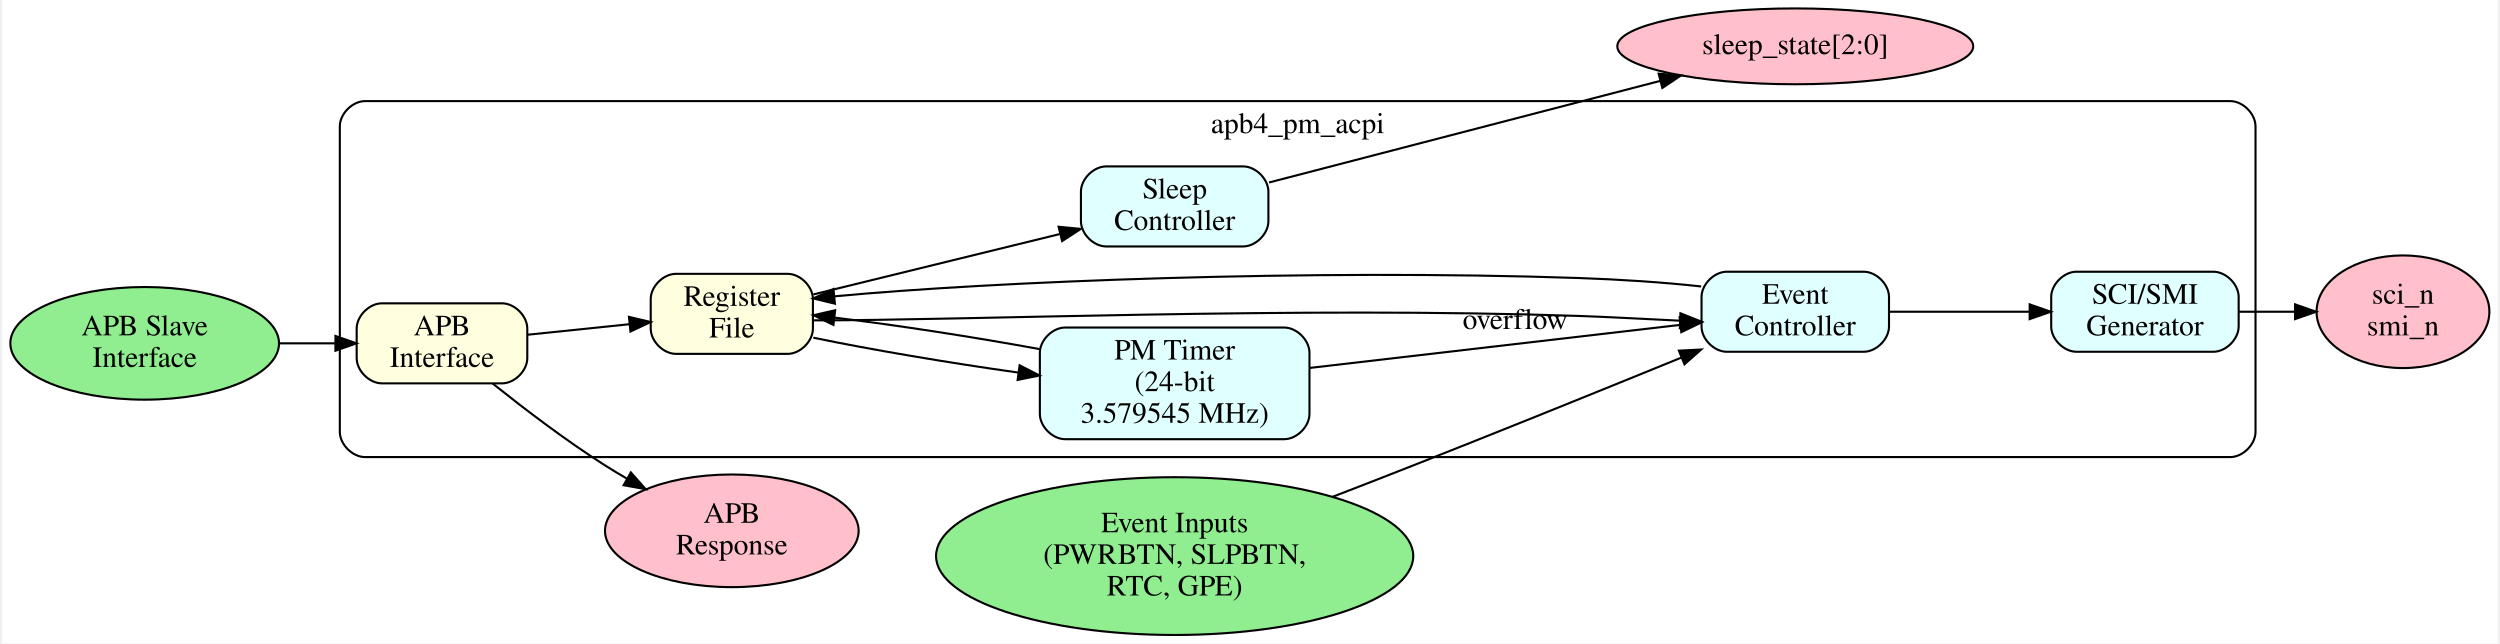
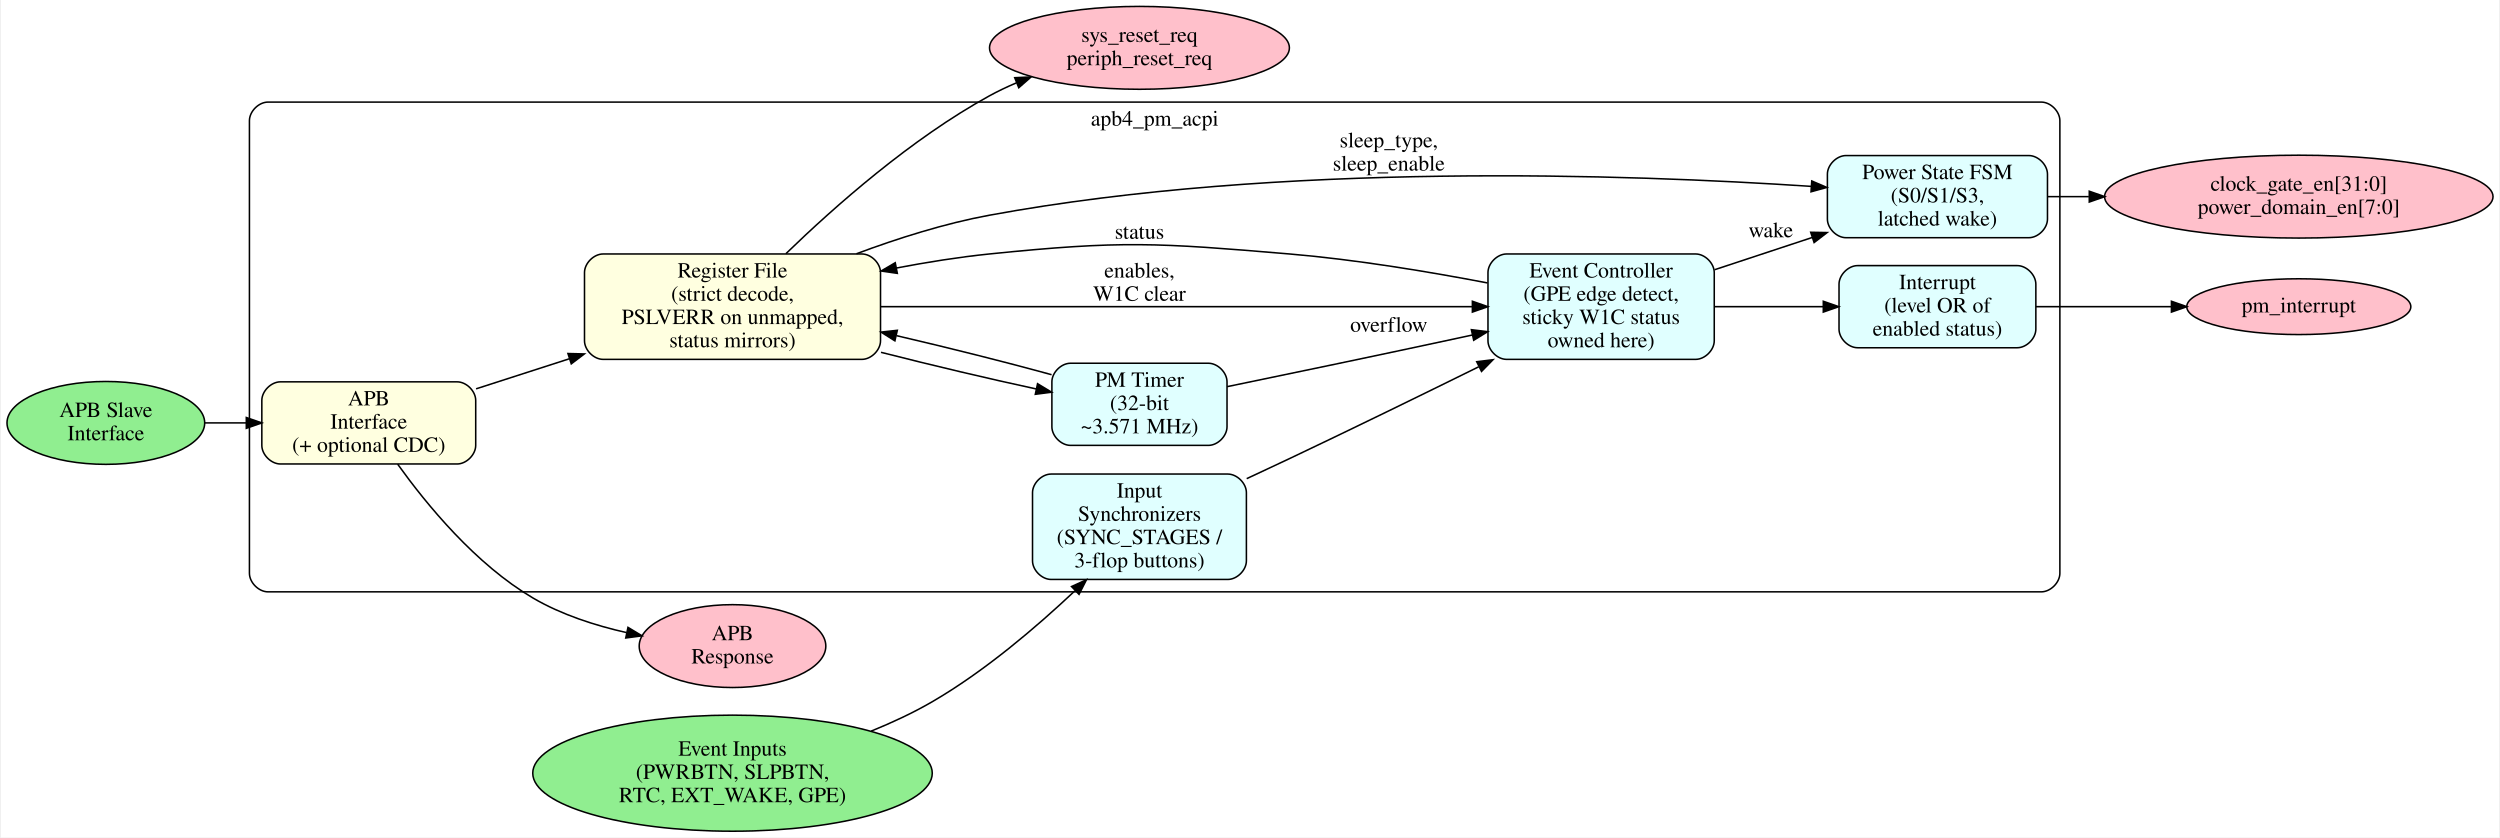
- <svg xmlns="http://www.w3.org/2000/svg" width="1185pt" height="305pt" viewBox="0.00 0.00 1184.77 305.48">
-   <g id="graph0" class="graph" transform="scale(1 1) rotate(0) translate(4 301.48)">
-     <polygon fill="white" stroke="transparent" points="-4,4 -4,-301.48 1180.77,-301.48 1180.77,4 -4,4" />
+ <svg xmlns="http://www.w3.org/2000/svg" width="1612pt" height="540pt" viewBox="0.00 0.00 1611.73 540.35">
+   <g id="graph0" class="graph" transform="scale(1 1) rotate(0) translate(4 536.35)">
+     <polygon fill="white" stroke="transparent" points="-4,4 -4,-536.35 1607.73,-536.35 1607.73,4 -4,4" />
    <g id="clust1" class="cluster">
-       <path fill="none" stroke="black" d="M168.28,-84.48C168.28,-84.48 1053.75,-84.48 1053.75,-84.48 1059.75,-84.48 1065.75,-90.48 1065.75,-96.48 1065.75,-96.48 1065.75,-241.48 1065.75,-241.48 1065.75,-247.48 1059.75,-253.48 1053.75,-253.48 1053.75,-253.48 168.28,-253.48 168.28,-253.48 162.28,-253.48 156.28,-247.48 156.28,-241.48 156.28,-241.48 156.28,-96.48 156.28,-96.48 156.28,-90.48 162.28,-84.48 168.28,-84.48" />
-       <text text-anchor="middle" x="611.01" y="-238.28" font-family="Times,serif" font-size="14.00">apb4_pm_acpi</text>
+       <path fill="none" stroke="black" d="M168.28,-154.48C168.28,-154.48 1312.41,-154.48 1312.41,-154.48 1318.41,-154.48 1324.41,-160.48 1324.41,-166.48 1324.41,-166.48 1324.41,-458.48 1324.41,-458.48 1324.41,-464.48 1318.41,-470.48 1312.41,-470.48 1312.41,-470.48 168.28,-470.48 168.28,-470.48 162.28,-470.48 156.28,-464.48 156.28,-458.48 156.28,-458.48 156.28,-166.48 156.28,-166.48 156.28,-160.48 162.28,-154.48 168.28,-154.48" />
+       <text text-anchor="middle" x="740.35" y="-455.28" font-family="Times,serif" font-size="14.00">apb4_pm_acpi</text>
    </g>
    <g id="node1" class="node">
-       <ellipse fill="lightgreen" stroke="black" cx="63.64" cy="-138.48" rx="63.78" ry="26.74" />
-       <text text-anchor="middle" x="63.64" y="-142.28" font-family="Times,serif" font-size="14.00">APB Slave</text>
-       <text text-anchor="middle" x="63.64" y="-127.28" font-family="Times,serif" font-size="14.00">Interface</text>
+       <ellipse fill="lightgreen" stroke="black" cx="63.64" cy="-263.48" rx="63.78" ry="26.74" />
+       <text text-anchor="middle" x="63.64" y="-267.28" font-family="Times,serif" font-size="14.00">APB Slave</text>
+       <text text-anchor="middle" x="63.64" y="-252.28" font-family="Times,serif" font-size="14.00">Interface</text>
    </g>
    <g id="node3" class="node">
-       <path fill="lightyellow" stroke="black" d="M233.28,-157.48C233.28,-157.48 176.28,-157.48 176.28,-157.48 170.28,-157.48 164.28,-151.48 164.28,-145.48 164.28,-145.48 164.28,-131.48 164.28,-131.48 164.28,-125.48 170.28,-119.48 176.28,-119.48 176.28,-119.48 233.28,-119.48 233.28,-119.48 239.28,-119.48 245.28,-125.48 245.28,-131.48 245.28,-131.48 245.28,-145.48 245.28,-145.48 245.28,-151.48 239.28,-157.48 233.28,-157.48" />
-       <text text-anchor="middle" x="204.78" y="-142.28" font-family="Times,serif" font-size="14.00">APB</text>
-       <text text-anchor="middle" x="204.78" y="-127.28" font-family="Times,serif" font-size="14.00">Interface</text>
+       <path fill="lightyellow" stroke="black" d="M290.28,-289.98C290.28,-289.98 176.28,-289.98 176.28,-289.98 170.28,-289.98 164.28,-283.98 164.28,-277.98 164.28,-277.98 164.28,-248.98 164.28,-248.98 164.28,-242.98 170.28,-236.98 176.28,-236.98 176.28,-236.98 290.28,-236.98 290.28,-236.98 296.28,-236.98 302.28,-242.98 302.28,-248.98 302.28,-248.98 302.28,-277.98 302.28,-277.98 302.28,-283.98 296.28,-289.98 290.28,-289.98" />
+       <text text-anchor="middle" x="233.28" y="-274.78" font-family="Times,serif" font-size="14.00">APB</text>
+       <text text-anchor="middle" x="233.28" y="-259.78" font-family="Times,serif" font-size="14.00">Interface</text>
+       <text text-anchor="middle" x="233.28" y="-244.78" font-family="Times,serif" font-size="14.00">(+ optional CDC)</text>
    </g>
    <g id="edge1" class="edge">
-       <path fill="none" stroke="black" d="M127.29,-138.48C136.21,-138.48 145.29,-138.48 153.92,-138.48" />
-       <polygon fill="black" stroke="black" points="154.2,-141.98 164.2,-138.48 154.2,-134.98 154.2,-141.98" />
+       <path fill="none" stroke="black" d="M127.54,-263.48C136.25,-263.48 145.28,-263.48 154.22,-263.48" />
+       <polygon fill="black" stroke="black" points="154.26,-266.98 164.26,-263.48 154.26,-259.98 154.26,-266.98" />
    </g>
    <g id="node2" class="node">
-       <ellipse fill="lightgreen" stroke="black" cx="552.62" cy="-37.48" rx="113.27" ry="37.45" />
-       <text text-anchor="middle" x="552.62" y="-48.78" font-family="Times,serif" font-size="14.00">Event Inputs</text>
-       <text text-anchor="middle" x="552.62" y="-33.78" font-family="Times,serif" font-size="14.00">(PWRBTN, SLPBTN,</text>
-       <text text-anchor="middle" x="552.62" y="-18.78" font-family="Times,serif" font-size="14.00">RTC, GPE)</text>
+       <ellipse fill="lightgreen" stroke="black" cx="467.97" cy="-37.48" rx="128.89" ry="37.45" />
+       <text text-anchor="middle" x="467.97" y="-48.78" font-family="Times,serif" font-size="14.00">Event Inputs</text>
+       <text text-anchor="middle" x="467.97" y="-33.78" font-family="Times,serif" font-size="14.00">(PWRBTN, SLPBTN,</text>
+       <text text-anchor="middle" x="467.97" y="-18.78" font-family="Times,serif" font-size="14.00">RTC, EXT_WAKE, GPE)</text>
+     </g>
+     <g id="node5" class="node">
+       <path fill="lightcyan" stroke="black" d="M787.54,-230.48C787.54,-230.48 673.54,-230.48 673.54,-230.48 667.54,-230.48 661.54,-224.48 661.54,-218.48 661.54,-218.48 661.54,-174.48 661.54,-174.48 661.54,-168.48 667.54,-162.48 673.54,-162.48 673.54,-162.48 787.54,-162.48 787.54,-162.48 793.54,-162.48 799.54,-168.48 799.54,-174.48 799.54,-174.48 799.54,-218.48 799.54,-218.48 799.54,-224.48 793.54,-230.48 787.54,-230.48" />
+       <text text-anchor="middle" x="730.54" y="-215.28" font-family="Times,serif" font-size="14.00">Input</text>
+       <text text-anchor="middle" x="730.54" y="-200.28" font-family="Times,serif" font-size="14.00">Synchronizers</text>
+       <text text-anchor="middle" x="730.54" y="-185.28" font-family="Times,serif" font-size="14.00">(SYNC_STAGES /</text>
+       <text text-anchor="middle" x="730.54" y="-170.28" font-family="Times,serif" font-size="14.00">3-flop buttons)</text>
+     </g>
+     <g id="edge4" class="edge">
+       <path fill="none" stroke="black" d="M557.4,-64.61C570.92,-70.09 584.43,-76.39 596.67,-83.48 630.5,-103.09 664.01,-131.67 688.92,-155.18" />
+       <polygon fill="black" stroke="black" points="686.71,-157.91 696.36,-162.3 691.55,-152.86 686.71,-157.91" />
+     </g>
+     <g id="node4" class="node">
+       <path fill="lightyellow" stroke="black" d="M551.47,-372.48C551.47,-372.48 384.47,-372.48 384.47,-372.48 378.47,-372.48 372.47,-366.48 372.47,-360.48 372.47,-360.48 372.47,-316.48 372.47,-316.48 372.47,-310.48 378.47,-304.48 384.47,-304.48 384.47,-304.48 551.47,-304.48 551.47,-304.48 557.47,-304.48 563.47,-310.48 563.47,-316.48 563.47,-316.48 563.47,-360.48 563.47,-360.48 563.47,-366.48 557.47,-372.48 551.47,-372.48" />
+       <text text-anchor="middle" x="467.97" y="-357.28" font-family="Times,serif" font-size="14.00">Register File</text>
+       <text text-anchor="middle" x="467.97" y="-342.28" font-family="Times,serif" font-size="14.00">(strict decode,</text>
+       <text text-anchor="middle" x="467.97" y="-327.28" font-family="Times,serif" font-size="14.00">PSLVERR on unmapped,</text>
+       <text text-anchor="middle" x="467.97" y="-312.28" font-family="Times,serif" font-size="14.00">status mirrors)</text>
+     </g>
+     <g id="edge2" class="edge">
+       <path fill="none" stroke="black" d="M302.52,-285.47C321.39,-291.55 342.31,-298.3 362.73,-304.88" />
+       <polygon fill="black" stroke="black" points="361.79,-308.25 372.38,-307.99 363.94,-301.59 361.79,-308.25" />
+     </g>
+     <g id="node13" class="node">
+       <ellipse fill="pink" stroke="black" cx="467.97" cy="-119.48" rx="60.21" ry="26.74" />
+       <text text-anchor="middle" x="467.97" y="-123.28" font-family="Times,serif" font-size="14.00">APB</text>
+       <text text-anchor="middle" x="467.97" y="-108.28" font-family="Times,serif" font-size="14.00">Response</text>
+     </g>
+     <g id="edge3" class="edge">
+       <path fill="none" stroke="black" d="M251.91,-236.86C270.54,-210.87 302.31,-172.14 339.28,-150.48 357.55,-139.77 379.35,-132.75 399.73,-128.16" />
+       <polygon fill="black" stroke="black" points="400.53,-131.57 409.6,-126.09 399.09,-124.71 400.53,-131.57" />
    </g>
    <g id="node6" class="node">
-       <path fill="lightcyan" stroke="black" d="M879.75,-172.48C879.75,-172.48 814.75,-172.48 814.75,-172.48 808.75,-172.48 802.75,-166.48 802.75,-160.48 802.75,-160.48 802.75,-146.48 802.75,-146.48 802.75,-140.48 808.75,-134.48 814.75,-134.48 814.75,-134.48 879.75,-134.48 879.75,-134.48 885.75,-134.48 891.75,-140.48 891.75,-146.48 891.75,-146.48 891.75,-160.48 891.75,-160.48 891.75,-166.48 885.75,-172.48 879.75,-172.48" />
-       <text text-anchor="middle" x="847.25" y="-157.28" font-family="Times,serif" font-size="14.00">Event</text>
-       <text text-anchor="middle" x="847.25" y="-142.28" font-family="Times,serif" font-size="14.00">Controller</text>
+       <path fill="lightcyan" stroke="black" d="M775.04,-301.98C775.04,-301.98 686.04,-301.98 686.04,-301.98 680.04,-301.98 674.04,-295.98 674.04,-289.98 674.04,-289.98 674.04,-260.98 674.04,-260.98 674.04,-254.98 680.04,-248.98 686.04,-248.98 686.04,-248.98 775.04,-248.98 775.04,-248.98 781.04,-248.98 787.04,-254.98 787.04,-260.98 787.04,-260.98 787.04,-289.98 787.04,-289.98 787.04,-295.98 781.04,-301.98 775.04,-301.98" />
+       <text text-anchor="middle" x="730.54" y="-286.78" font-family="Times,serif" font-size="14.00">PM Timer</text>
+       <text text-anchor="middle" x="730.54" y="-271.78" font-family="Times,serif" font-size="14.00">(32-bit</text>
+       <text text-anchor="middle" x="730.54" y="-256.78" font-family="Times,serif" font-size="14.00">~3.571 MHz)</text>
    </g>
-     <g id="edge4" class="edge">
-       <path fill="none" stroke="black" d="M627.59,-65.62C640.34,-70.53 653.44,-75.62 665.76,-80.48 708.78,-97.42 757.35,-117.1 793.26,-131.75" />
-       <polygon fill="black" stroke="black" points="792,-135.01 802.58,-135.55 794.64,-128.53 792,-135.01" />
+     <g id="edge8" class="edge">
+       <path fill="none" stroke="black" d="M563.78,-309.03C596.99,-300.57 633.52,-291.92 663.82,-285.41" />
+       <polygon fill="black" stroke="black" points="664.79,-288.79 673.84,-283.29 663.34,-281.94 664.79,-288.79" />
    </g>
-     <g id="node4" class="node">
-       <path fill="lightyellow" stroke="black" d="M368.88,-171.48C368.88,-171.48 315.88,-171.48 315.88,-171.48 309.88,-171.48 303.88,-165.48 303.88,-159.48 303.88,-159.48 303.88,-145.48 303.88,-145.48 303.88,-139.48 309.88,-133.48 315.88,-133.48 315.88,-133.48 368.88,-133.48 368.88,-133.48 374.88,-133.48 380.88,-139.48 380.88,-145.48 380.88,-145.48 380.88,-159.48 380.88,-159.48 380.88,-165.48 374.88,-171.48 368.88,-171.48" />
-       <text text-anchor="middle" x="342.38" y="-156.28" font-family="Times,serif" font-size="14.00">Register</text>
-       <text text-anchor="middle" x="342.38" y="-141.28" font-family="Times,serif" font-size="14.00">File</text>
+     <g id="node7" class="node">
+       <path fill="lightcyan" stroke="black" d="M1089.41,-372.48C1089.41,-372.48 967.41,-372.48 967.41,-372.48 961.41,-372.48 955.41,-366.48 955.41,-360.48 955.41,-360.48 955.41,-316.48 955.41,-316.48 955.41,-310.48 961.41,-304.48 967.41,-304.48 967.41,-304.48 1089.41,-304.48 1089.41,-304.48 1095.41,-304.48 1101.41,-310.48 1101.41,-316.48 1101.41,-316.48 1101.41,-360.48 1101.41,-360.48 1101.41,-366.48 1095.41,-372.48 1089.41,-372.48" />
+       <text text-anchor="middle" x="1028.41" y="-357.28" font-family="Times,serif" font-size="14.00">Event Controller</text>
+       <text text-anchor="middle" x="1028.41" y="-342.28" font-family="Times,serif" font-size="14.00">(GPE edge detect,</text>
+       <text text-anchor="middle" x="1028.41" y="-327.28" font-family="Times,serif" font-size="14.00">sticky W1C status</text>
+       <text text-anchor="middle" x="1028.41" y="-312.28" font-family="Times,serif" font-size="14.00">owned here)</text>
    </g>
-     <g id="edge2" class="edge">
-       <path fill="none" stroke="black" d="M245.37,-142.56C260.5,-144.13 277.92,-145.92 293.73,-147.56" />
-       <polygon fill="black" stroke="black" points="293.54,-151.06 303.84,-148.6 294.26,-144.09 293.54,-151.06" />
+     <g id="edge6" class="edge">
+       <path fill="none" stroke="black" d="M563.7,-338.48C670.81,-338.48 843.46,-338.48 945.14,-338.48" />
+       <polygon fill="black" stroke="black" points="945.35,-341.98 955.35,-338.48 945.35,-334.98 945.35,-341.98" />
+       <text text-anchor="middle" x="730.54" y="-357.28" font-family="Times,serif" font-size="14.00">enables,</text>
+       <text text-anchor="middle" x="730.54" y="-342.28" font-family="Times,serif" font-size="14.00">W1C clear</text>
+     </g>
+     <g id="node8" class="node">
+       <path fill="lightcyan" stroke="black" d="M1304.41,-435.98C1304.41,-435.98 1186.41,-435.98 1186.41,-435.98 1180.41,-435.98 1174.41,-429.98 1174.41,-423.98 1174.41,-423.98 1174.41,-394.98 1174.41,-394.98 1174.41,-388.98 1180.41,-382.98 1186.41,-382.98 1186.41,-382.98 1304.41,-382.98 1304.41,-382.98 1310.41,-382.98 1316.41,-388.98 1316.41,-394.98 1316.41,-394.98 1316.41,-423.98 1316.41,-423.98 1316.41,-429.98 1310.41,-435.98 1304.41,-435.98" />
+       <text text-anchor="middle" x="1245.41" y="-420.78" font-family="Times,serif" font-size="14.00">Power State FSM</text>
+       <text text-anchor="middle" x="1245.41" y="-405.78" font-family="Times,serif" font-size="14.00">(S0/S1/S3,</text>
+       <text text-anchor="middle" x="1245.41" y="-390.78" font-family="Times,serif" font-size="14.00">latched wake)</text>
+     </g>
+     <g id="edge11" class="edge">
+       <path fill="none" stroke="black" d="M547.95,-372.63C574.66,-382.59 604.99,-392.2 633.67,-397.48 821.17,-431.95 1046.49,-423.93 1164.06,-416.09" />
+       <polygon fill="black" stroke="black" points="1164.33,-419.58 1174.06,-415.41 1163.85,-412.6 1164.33,-419.58" />
+       <text text-anchor="middle" x="891.41" y="-441.28" font-family="Times,serif" font-size="14.00">sleep_type,</text>
+       <text text-anchor="middle" x="891.41" y="-426.28" font-family="Times,serif" font-size="14.00">sleep_enable</text>
+     </g>
+     <g id="node12" class="node">
+       <ellipse fill="pink" stroke="black" cx="730.54" cy="-505.48" rx="96.75" ry="26.74" />
+       <text text-anchor="middle" x="730.54" y="-509.28" font-family="Times,serif" font-size="14.00">sys_reset_req</text>
+       <text text-anchor="middle" x="730.54" y="-494.28" font-family="Times,serif" font-size="14.00">periph_reset_req</text>
+     </g>
+     <g id="edge14" class="edge">
+       <path fill="none" stroke="black" d="M502.42,-372.67C533.84,-403.1 583.43,-446.93 633.67,-474.48 639.2,-477.51 645.08,-480.31 651.1,-482.87" />
+       <polygon fill="black" stroke="black" points="650.06,-486.22 660.64,-486.71 652.67,-479.73 650.06,-486.22" />
+     </g>
+     <g id="edge5" class="edge">
+       <path fill="none" stroke="black" d="M799.73,-227.51C809.05,-231.83 818.48,-236.24 827.41,-240.48 867.83,-259.65 912.57,-281.51 949.46,-299.71" />
+       <polygon fill="black" stroke="black" points="948.15,-302.97 958.66,-304.26 951.25,-296.69 948.15,-302.97" />
+     </g>
+     <g id="edge9" class="edge">
+       <path fill="none" stroke="black" d="M673.84,-294.59C644.7,-302.61 608.05,-311.8 573.83,-319.76" />
+       <polygon fill="black" stroke="black" points="572.74,-316.42 563.78,-322.08 574.31,-323.24 572.74,-316.42" />
+     </g>
+     <g id="edge10" class="edge">
+       <path fill="none" stroke="black" d="M787.07,-286.87C828.52,-295.43 886.55,-307.51 937.41,-318.48 940.04,-319.04 942.7,-319.62 945.39,-320.2" />
+       <polygon fill="black" stroke="black" points="944.7,-323.64 955.22,-322.35 946.2,-316.8 944.7,-323.64" />
+       <text text-anchor="middle" x="891.41" y="-322.28" font-family="Times,serif" font-size="14.00">overflow</text>
+     </g>
+     <g id="edge7" class="edge">
+       <path fill="none" stroke="black" d="M955.11,-353.79C917.27,-361.04 870.05,-368.88 827.41,-372.48 741.61,-379.72 719.33,-381.23 633.67,-372.48 614.16,-370.48 593.56,-367.2 573.77,-363.43" />
+       <polygon fill="black" stroke="black" points="574.31,-359.97 563.82,-361.49 572.97,-366.84 574.31,-359.97" />
+       <text text-anchor="middle" x="730.54" y="-382.28" font-family="Times,serif" font-size="14.00">status</text>
+     </g>
+     <g id="edge12" class="edge">
+       <path fill="none" stroke="black" d="M1101.6,-362.32C1121.82,-368.99 1143.92,-376.29 1164.56,-383.11" />
+       <polygon fill="black" stroke="black" points="1163.64,-386.49 1174.24,-386.3 1165.84,-379.84 1163.64,-386.49" />
+       <text text-anchor="middle" x="1137.91" y="-383.28" font-family="Times,serif" font-size="14.00">wake</text>
+     </g>
+     <g id="node9" class="node">
+       <path fill="lightcyan" stroke="black" d="M1296.91,-364.98C1296.91,-364.98 1193.91,-364.98 1193.91,-364.98 1187.91,-364.98 1181.91,-358.98 1181.91,-352.98 1181.91,-352.98 1181.91,-323.98 1181.91,-323.98 1181.91,-317.98 1187.91,-311.98 1193.91,-311.98 1193.91,-311.98 1296.91,-311.98 1296.91,-311.98 1302.91,-311.98 1308.91,-317.98 1308.91,-323.98 1308.91,-323.98 1308.91,-352.98 1308.91,-352.98 1308.91,-358.98 1302.91,-364.98 1296.91,-364.98" />
+       <text text-anchor="middle" x="1245.41" y="-349.78" font-family="Times,serif" font-size="14.00">Interrupt</text>
+       <text text-anchor="middle" x="1245.41" y="-334.78" font-family="Times,serif" font-size="14.00">(level OR of</text>
+       <text text-anchor="middle" x="1245.41" y="-319.78" font-family="Times,serif" font-size="14.00">enabled status)</text>
+     </g>
+     <g id="edge15" class="edge">
+       <path fill="none" stroke="black" d="M1101.6,-338.48C1124.14,-338.48 1149,-338.48 1171.58,-338.48" />
+       <polygon fill="black" stroke="black" points="1171.77,-341.98 1181.77,-338.48 1171.77,-334.98 1171.77,-341.98" />
    </g>
    <g id="node11" class="node">
-       <ellipse fill="pink" stroke="black" cx="342.38" cy="-49.48" rx="60.21" ry="26.74" />
-       <text text-anchor="middle" x="342.38" y="-53.28" font-family="Times,serif" font-size="14.00">APB</text>
-       <text text-anchor="middle" x="342.38" y="-38.28" font-family="Times,serif" font-size="14.00">Response</text>
+       <ellipse fill="pink" stroke="black" cx="1478.57" cy="-409.48" rx="125.32" ry="26.74" />
+       <text text-anchor="middle" x="1478.57" y="-413.28" font-family="Times,serif" font-size="14.00">clock_gate_en[31:0]</text>
+       <text text-anchor="middle" x="1478.57" y="-398.28" font-family="Times,serif" font-size="14.00">power_domain_en[7:0]</text>
    </g>
-     <g id="edge3" class="edge">
-       <path fill="none" stroke="black" d="M228.83,-119.41C243.65,-107.55 263.57,-92.36 282.28,-80.48 285.6,-78.37 289.07,-76.28 292.6,-74.23" />
-       <polygon fill="black" stroke="black" points="294.44,-77.21 301.45,-69.27 291.01,-71.11 294.44,-77.21" />
-     </g>
-     <g id="node5" class="node">
-       <path fill="lightcyan" stroke="black" d="M604.62,-145.98C604.62,-145.98 500.62,-145.98 500.62,-145.98 494.62,-145.98 488.62,-139.98 488.62,-133.98 488.62,-133.98 488.62,-104.98 488.62,-104.98 488.62,-98.98 494.62,-92.98 500.62,-92.98 500.62,-92.98 604.62,-92.98 604.62,-92.98 610.62,-92.98 616.62,-98.98 616.62,-104.98 616.62,-104.98 616.62,-133.98 616.62,-133.98 616.62,-139.98 610.62,-145.98 604.62,-145.98" />
-       <text text-anchor="middle" x="552.62" y="-130.78" font-family="Times,serif" font-size="14.00">PM Timer</text>
-       <text text-anchor="middle" x="552.62" y="-115.78" font-family="Times,serif" font-size="14.00">(24-bit</text>
-       <text text-anchor="middle" x="552.62" y="-100.78" font-family="Times,serif" font-size="14.00">3.579545 MHz)</text>
-     </g>
-     <g id="edge7" class="edge">
-       <path fill="none" stroke="black" d="M381.09,-141.16C408.18,-135.52 445.56,-129.21 478.41,-124.6" />
-       <polygon fill="black" stroke="black" points="479.02,-128.05 488.45,-123.22 478.07,-121.11 479.02,-128.05" />
-     </g>
-     <g id="edge5" class="edge">
-       <path fill="none" stroke="black" d="M381.02,-149.39C452.12,-149.28 611.02,-156.08 744.76,-151.48 760.18,-150.95 776.89,-149.96 792.22,-149.25" />
-       <polygon fill="black" stroke="black" points="792.73,-152.74 802.58,-148.82 792.44,-145.74 792.73,-152.74" />
-     </g>
-     <g id="node7" class="node">
-       <path fill="lightcyan" stroke="black" d="M585.12,-222.48C585.12,-222.48 520.12,-222.48 520.12,-222.48 514.12,-222.48 508.12,-216.48 508.12,-210.48 508.12,-210.48 508.12,-196.48 508.12,-196.48 508.12,-190.48 514.12,-184.48 520.12,-184.48 520.12,-184.48 585.12,-184.48 585.12,-184.48 591.12,-184.48 597.12,-190.48 597.12,-196.48 597.12,-196.48 597.12,-210.48 597.12,-210.48 597.12,-216.48 591.12,-222.48 585.12,-222.48" />
-       <text text-anchor="middle" x="552.62" y="-207.28" font-family="Times,serif" font-size="14.00">Sleep</text>
-       <text text-anchor="middle" x="552.62" y="-192.28" font-family="Times,serif" font-size="14.00">Controller</text>
-     </g>
-     <g id="edge10" class="edge">
-       <path fill="none" stroke="black" d="M381.09,-161.71C413.77,-169.71 461.42,-181.39 498.05,-190.36" />
-       <polygon fill="black" stroke="black" points="497.52,-193.83 508.07,-192.81 499.19,-187.03 497.52,-193.83" />
-     </g>
-     <g id="edge8" class="edge">
-       <path fill="none" stroke="black" d="M488.45,-135.75C457.23,-141.48 420.17,-147.19 391.32,-150.67" />
-       <polygon fill="black" stroke="black" points="390.63,-147.22 381.09,-151.84 391.43,-154.18 390.63,-147.22" />
-     </g>
-     <g id="edge9" class="edge">
-       <path fill="none" stroke="black" d="M616.76,-126.81C669.15,-132.9 742.85,-141.46 792.47,-147.23" />
-       <polygon fill="black" stroke="black" points="792.34,-150.74 802.68,-148.41 793.15,-143.78 792.34,-150.74" />
-       <text text-anchor="middle" x="714.26" y="-145.28" font-family="Times,serif" font-size="14.00">overflow</text>
-     </g>
-     <g id="edge6" class="edge">
-       <path fill="none" stroke="black" d="M802.58,-165.48C784.67,-167.48 763.74,-168.82 744.76,-169.48 617.03,-173.88 466.34,-167.87 391.12,-160.8" />
-       <polygon fill="black" stroke="black" points="391.32,-157.3 381.02,-159.79 390.63,-164.27 391.32,-157.3" />
-     </g>
-     <g id="node8" class="node">
-       <path fill="lightcyan" stroke="black" d="M1045.75,-172.48C1045.75,-172.48 980.75,-172.48 980.75,-172.48 974.75,-172.48 968.75,-166.48 968.75,-160.48 968.75,-160.48 968.75,-146.48 968.75,-146.48 968.75,-140.48 974.75,-134.48 980.75,-134.48 980.75,-134.48 1045.75,-134.48 1045.75,-134.48 1051.75,-134.48 1057.75,-140.48 1057.75,-146.48 1057.75,-146.48 1057.75,-160.48 1057.75,-160.48 1057.75,-166.48 1051.75,-172.48 1045.75,-172.48" />
-       <text text-anchor="middle" x="1013.25" y="-157.28" font-family="Times,serif" font-size="14.00">SCI/SMI</text>
-       <text text-anchor="middle" x="1013.25" y="-142.28" font-family="Times,serif" font-size="14.00">Generator</text>
-     </g>
-     <g id="edge12" class="edge">
-       <path fill="none" stroke="black" d="M891.77,-153.48C912.25,-153.48 936.87,-153.48 958.5,-153.48" />
-       <polygon fill="black" stroke="black" points="958.53,-156.98 968.53,-153.48 958.53,-149.98 958.53,-156.98" />
+     <g id="edge13" class="edge">
+       <path fill="none" stroke="black" d="M1316.71,-409.48C1325.2,-409.48 1334.08,-409.48 1343.12,-409.48" />
+       <polygon fill="black" stroke="black" points="1343.38,-412.98 1353.38,-409.48 1343.38,-405.98 1343.38,-412.98" />
    </g>
    <g id="node10" class="node">
-       <ellipse fill="pink" stroke="black" cx="847.25" cy="-279.48" rx="84.49" ry="18" />
-       <text text-anchor="middle" x="847.25" y="-275.78" font-family="Times,serif" font-size="14.00">sleep_state[2:0]</text>
+       <ellipse fill="pink" stroke="black" cx="1478.57" cy="-338.48" rx="72.29" ry="18" />
+       <text text-anchor="middle" x="1478.57" y="-334.78" font-family="Times,serif" font-size="14.00">pm_interrupt</text>
    </g>
-     <g id="edge11" class="edge">
-       <path fill="none" stroke="black" d="M597.43,-214.85C646.69,-227.65 727.1,-248.53 783.13,-263.08" />
-       <polygon fill="black" stroke="black" points="782.39,-266.51 792.95,-265.63 784.15,-259.73 782.39,-266.51" />
-     </g>
-     <g id="node9" class="node">
-       <ellipse fill="pink" stroke="black" cx="1135.76" cy="-153.48" rx="41.02" ry="26.74" />
-       <text text-anchor="middle" x="1135.76" y="-157.28" font-family="Times,serif" font-size="14.00">sci_n</text>
-       <text text-anchor="middle" x="1135.76" y="-142.28" font-family="Times,serif" font-size="14.00">smi_n</text>
-     </g>
-     <g id="edge13" class="edge">
-       <path fill="none" stroke="black" d="M1057.75,-153.48C1066.38,-153.48 1075.5,-153.48 1084.34,-153.48" />
-       <polygon fill="black" stroke="black" points="1084.53,-156.98 1094.53,-153.48 1084.53,-149.98 1084.53,-156.98" />
+     <g id="edge16" class="edge">
+       <path fill="none" stroke="black" d="M1308.97,-338.48C1335.88,-338.48 1367.69,-338.48 1396.38,-338.48" />
+       <polygon fill="black" stroke="black" points="1396.39,-341.98 1406.39,-338.48 1396.39,-334.98 1396.39,-341.98" />
    </g>
  </g>
</svg>
